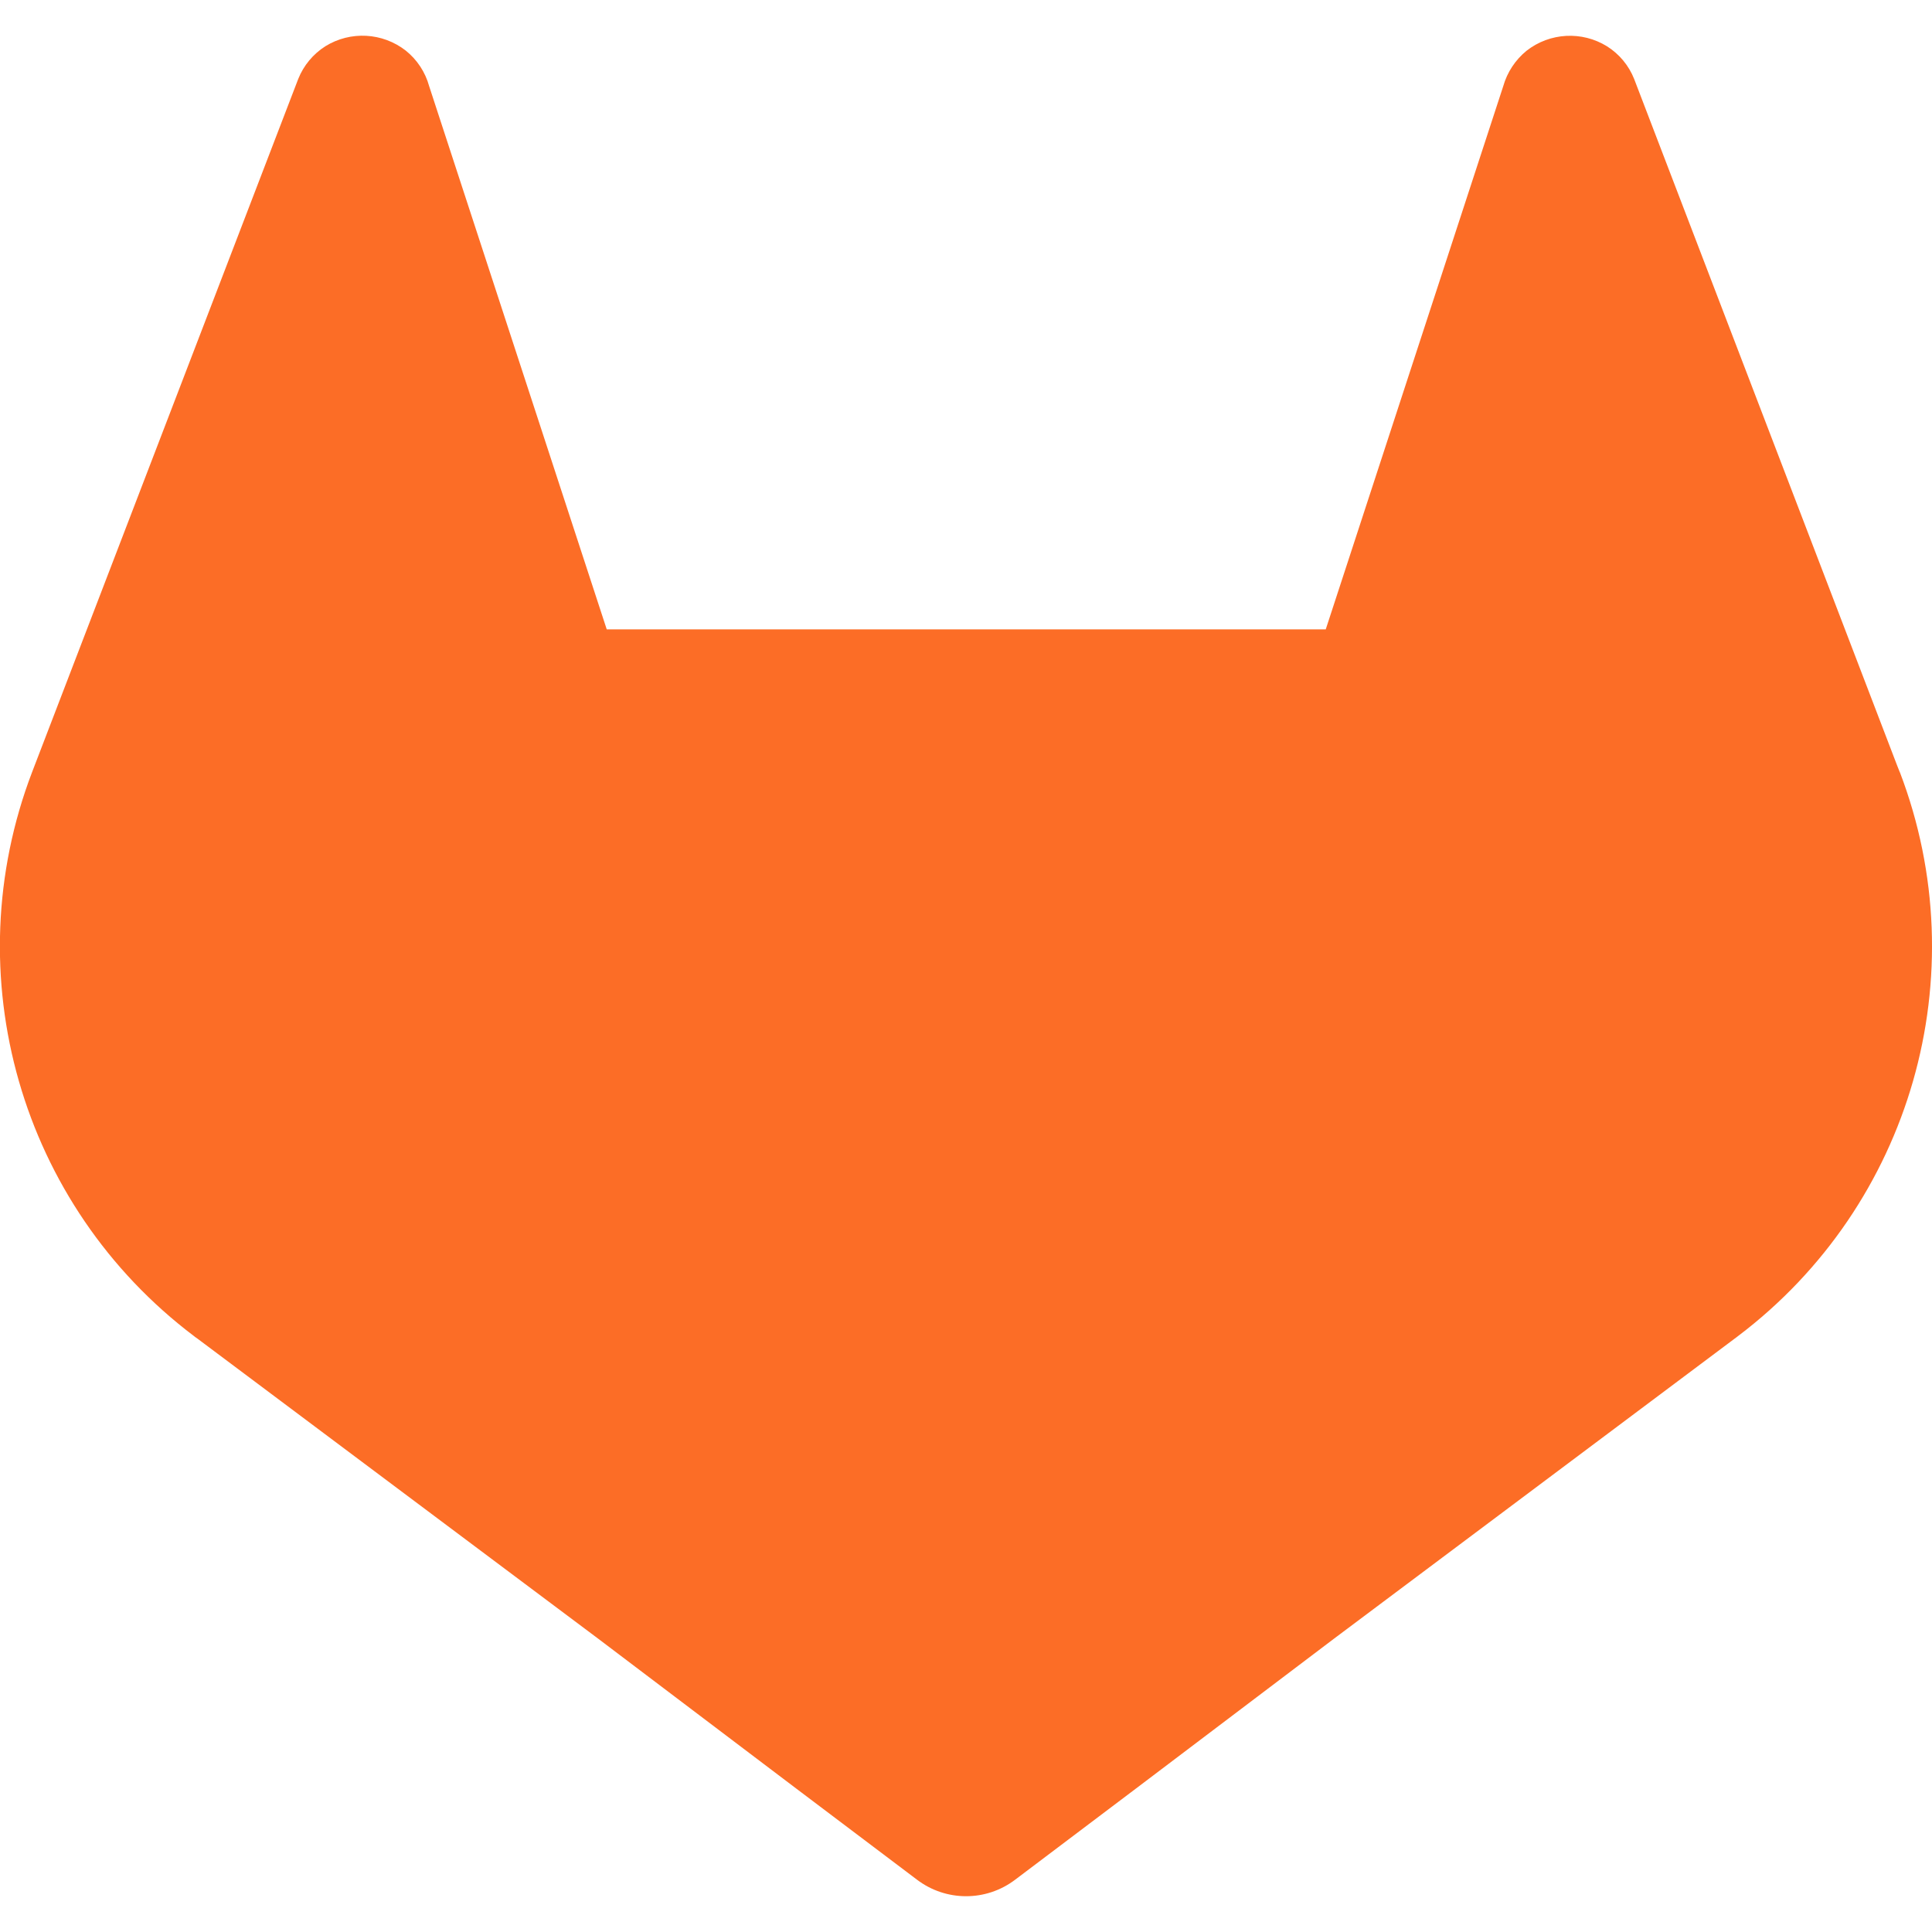
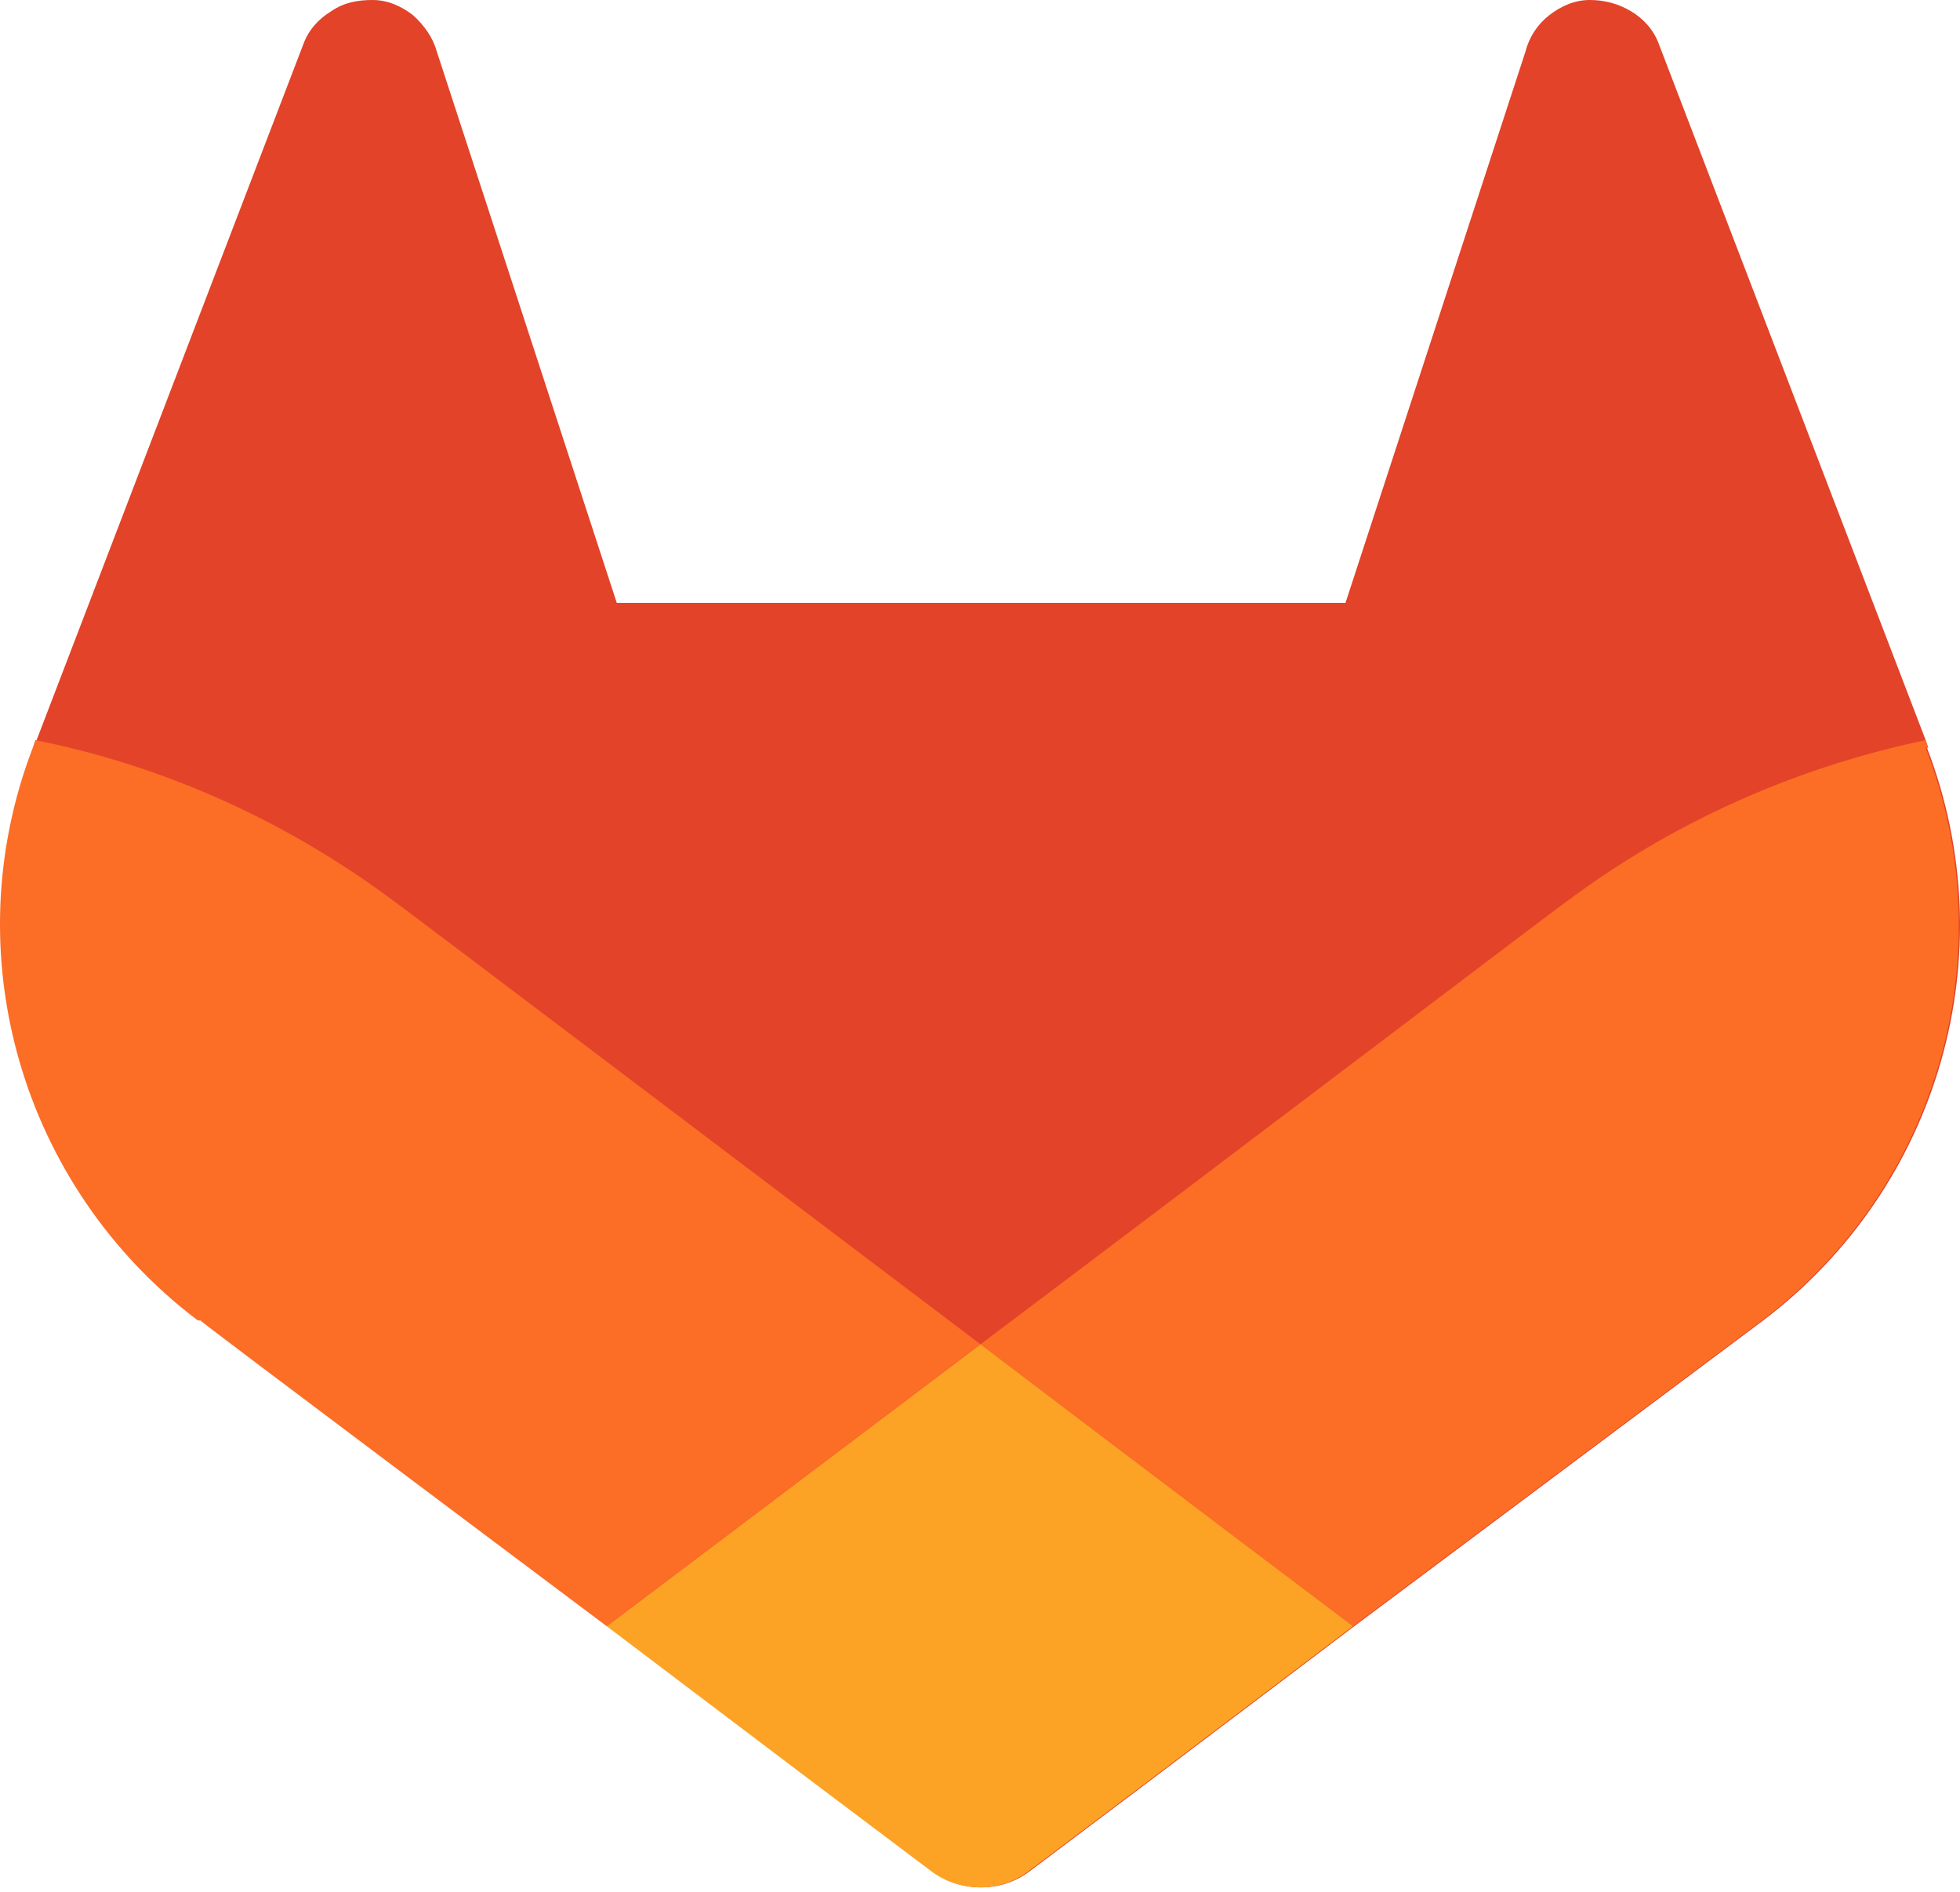
- <svg xmlns="http://www.w3.org/2000/svg" role="img" viewBox="0 0 24 24">
-   <path fill="#FC6D26" d="m23.6 9.593-.034-.086L20.3.981a.851.851 0 0 0-.336-.405.875.875 0 0 0-1.0.054.875.875 0 0 0-.29.44l-2.205 6.748H7.537l-2.206-6.748a.857.857 0 0 0-.29-.441.875.875 0 0 0-1-.054.859.859 0 0 0-.336.405L.433 9.502l-.033.086a6.066 6.066 0 0 0 2.012 7.011l.011.009.03.021 4.976 3.726 2.462 1.863 1.5 1.132a1.008 1.008 0 0 0 1.22 0l1.5-1.132 2.462-1.863 5.006-3.749.013-.01a6.068 6.068 0 0 0 2.009-7.003z" />
+ <svg xmlns="http://www.w3.org/2000/svg" viewBox="0 0 256 247">
+   <path fill="#e24329" d="m251.845 97.642l-.328-.986l-34.85-90.903c-.657-1.808-1.972-3.287-3.616-4.274Q210.586 0 207.627 0c-1.973 0-3.78.822-5.26 1.973a8.73 8.73 0 0 0-3.124 4.767l-23.506 71.999H80.56l-23.506-72c-.493-1.808-1.644-3.451-3.123-4.766C52.45.822 50.643 0 48.67 0s-3.781.329-5.425 1.48c-1.644.986-2.96 2.465-3.617 4.273L4.781 96.656l-.33.986c-10.355 26.959-1.479 57.37 21.535 74.794h.328c0 .164 53.096 39.944 53.096 39.944l26.3 19.89l15.946 12c3.78 2.96 9.205 2.96 12.986 0l15.945-12l26.3-19.89l53.424-39.944c23.014-17.425 31.726-47.835 21.37-74.794z" />
+   <path fill="#fc6d26" d="m251.845 97.642l-.328-.986c-17.26 3.616-33.205 10.85-46.849 21.04c-.164 0-41.424 31.398-76.602 57.863a18377 18377 0 0 0 48.657 36.821l53.424-39.944c23.013-17.425 31.726-47.835 21.37-74.794z" />
+   <path fill="#fca326" d="m79.245 212.38l26.301 19.89l15.945 12c3.78 2.96 9.206 2.96 12.986 0l15.945-12l26.301-19.89s-22.684-17.095-48.657-36.82c-26.136 19.725-48.82 36.82-48.82 36.82" />
+   <path fill="#fc6d26" d="M51.465 117.697c-13.644-10.192-29.589-17.589-46.849-21.04l-.329.985c-10.356 26.959-1.479 57.37 21.534 74.794h.33c0 .164 53.094 39.944 53.094 39.944s22.685-17.095 48.821-36.82c-35.013-26.466-76.272-57.699-76.601-57.863" />
</svg>
